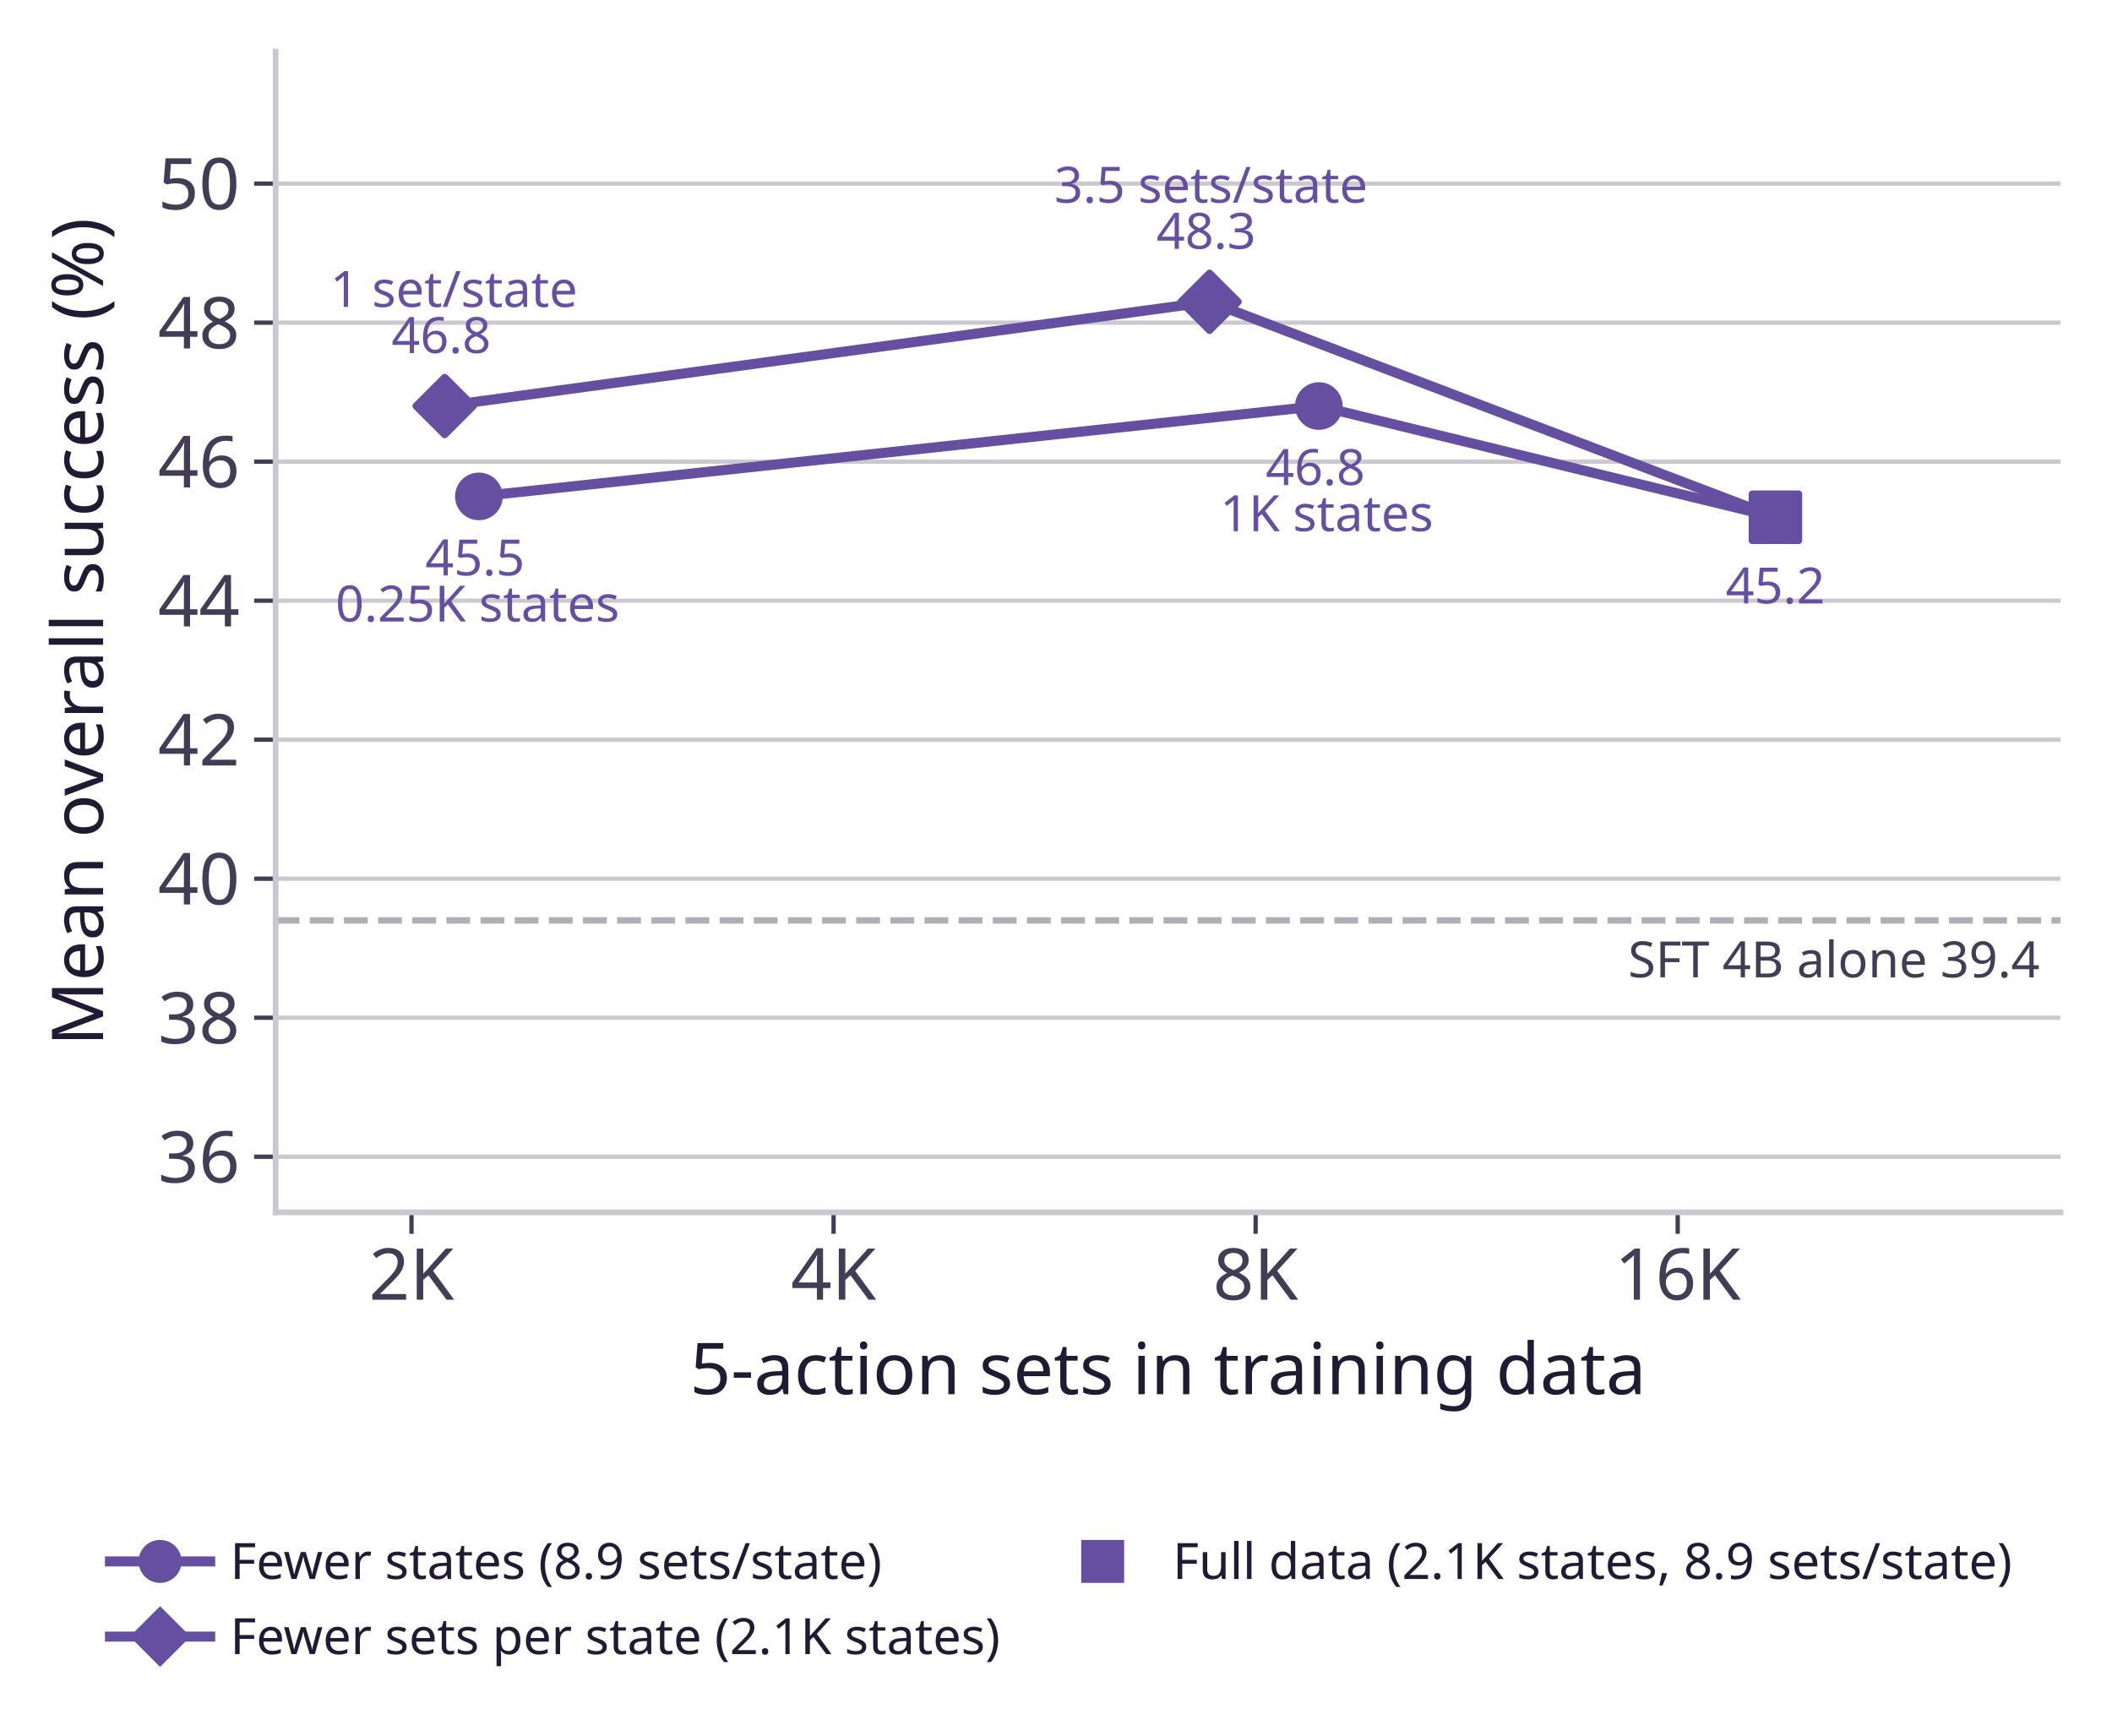
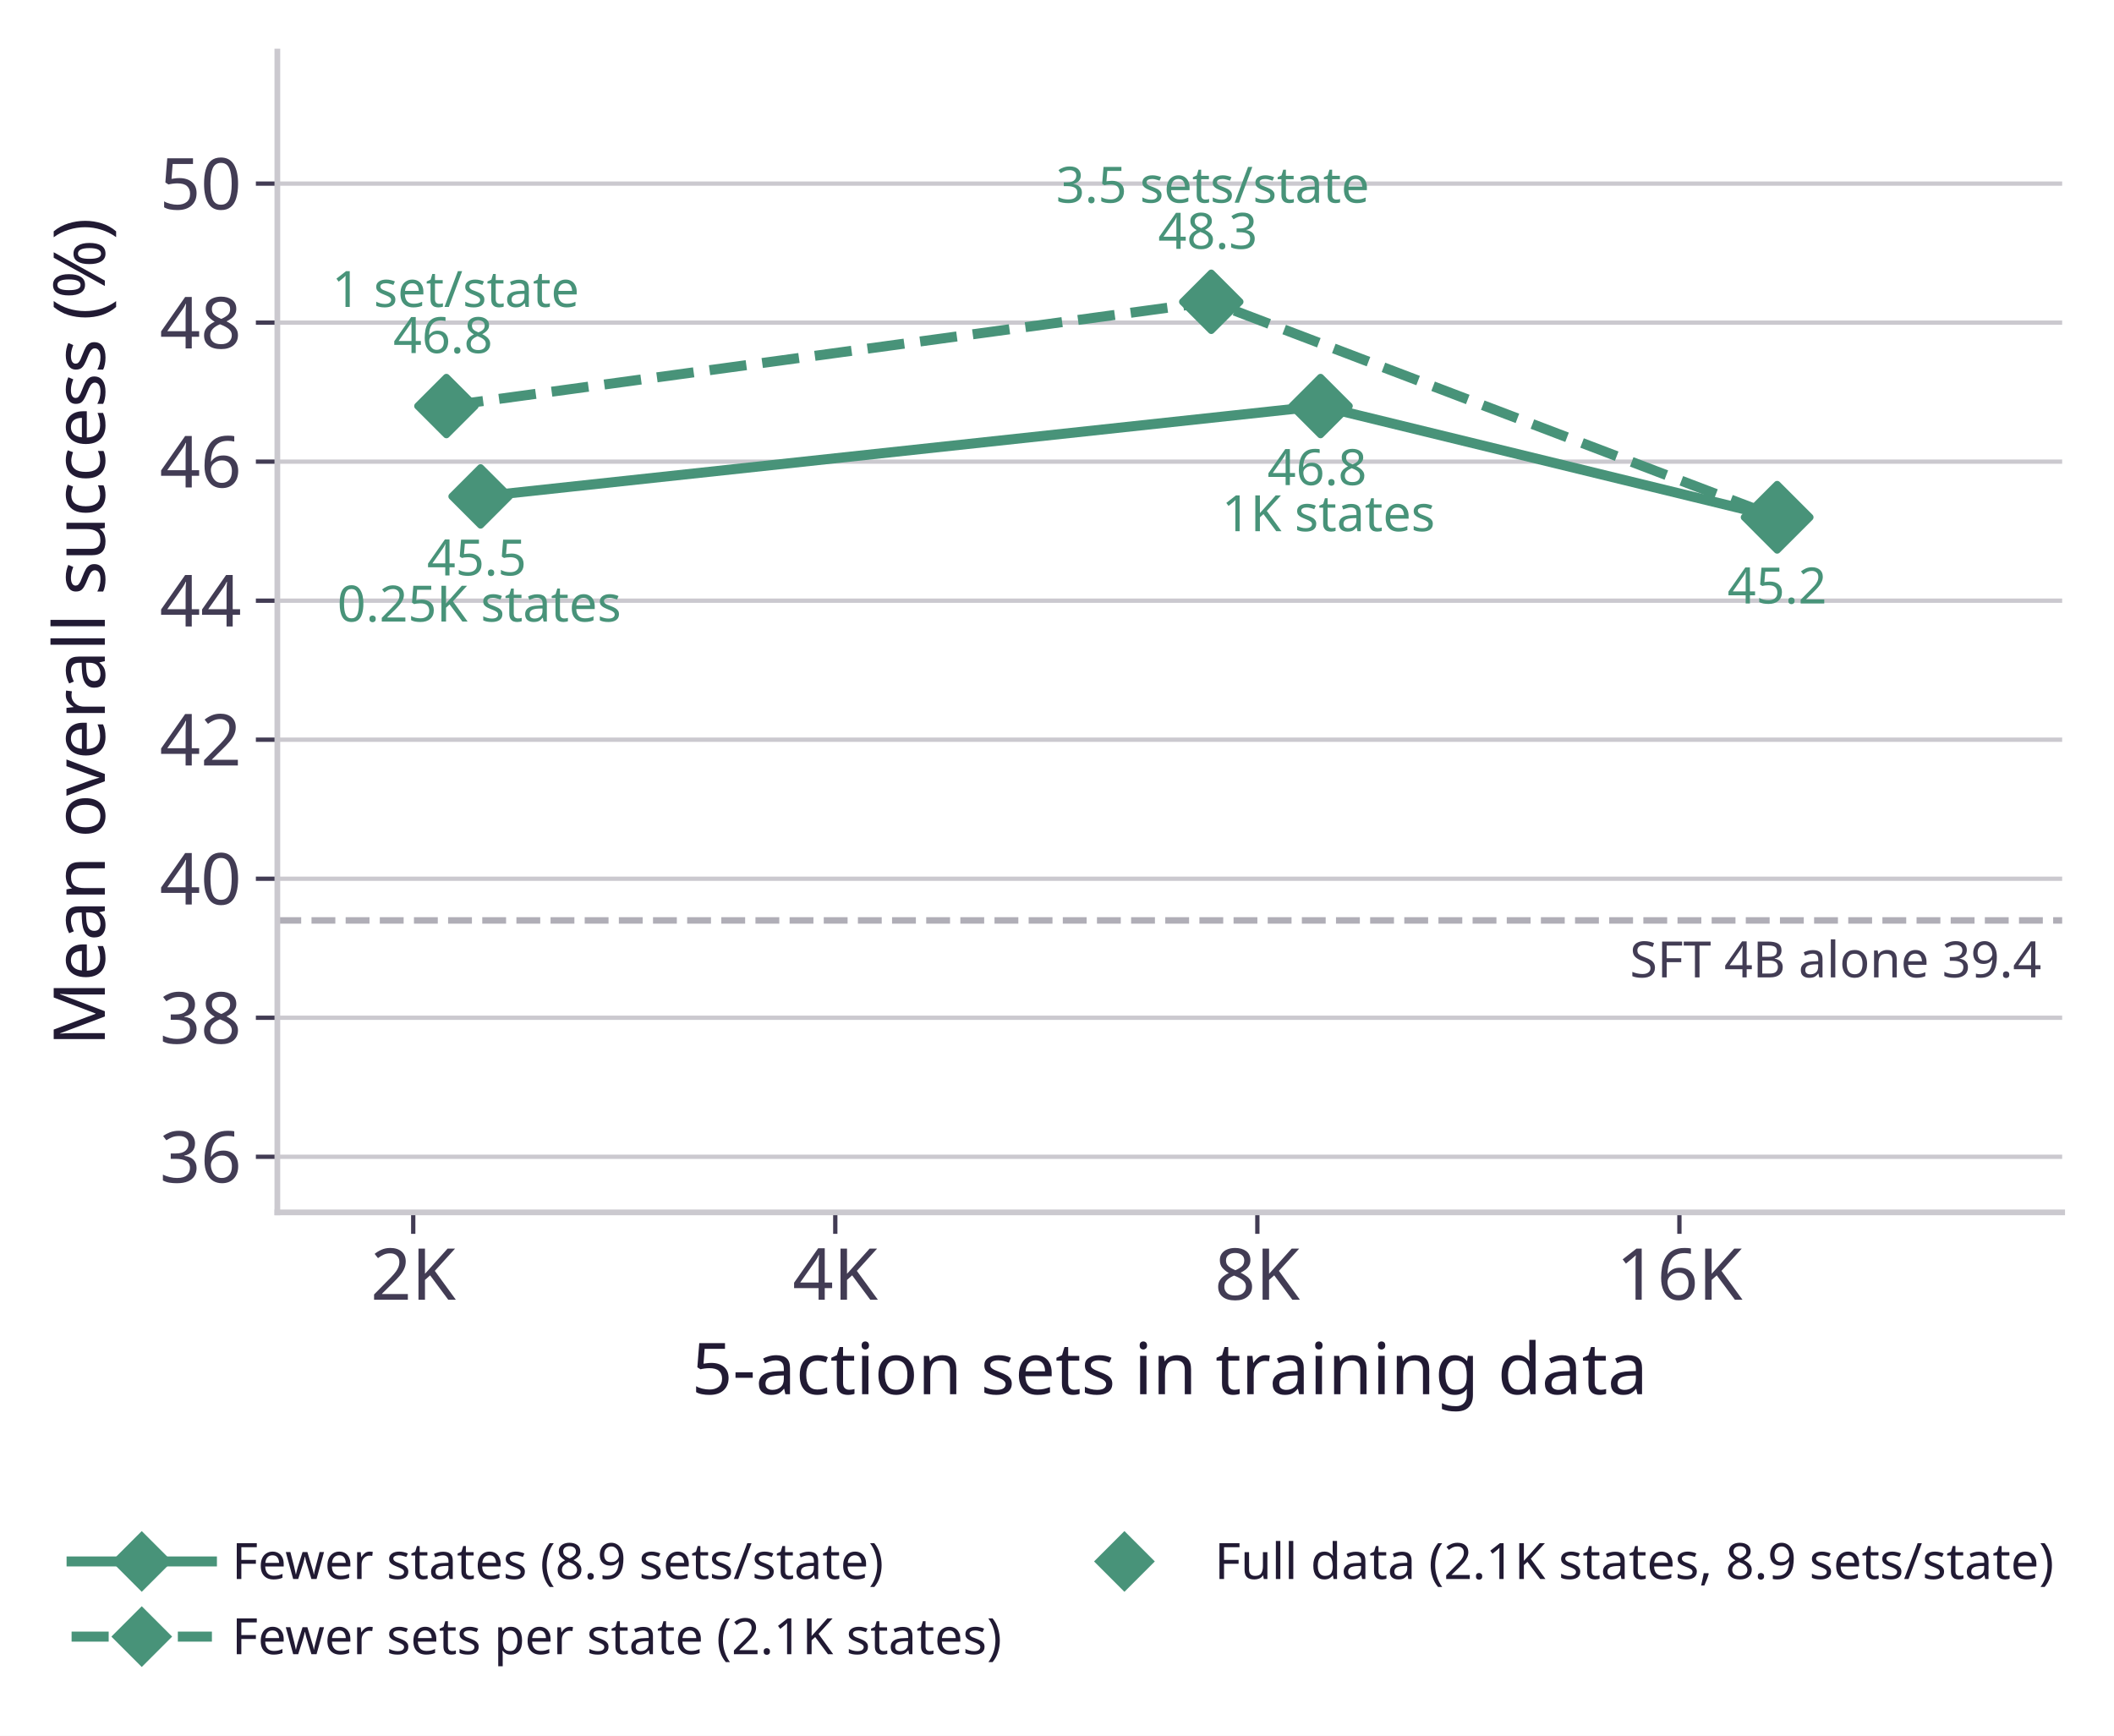
- <svg xmlns="http://www.w3.org/2000/svg" xmlns:xlink="http://www.w3.org/1999/xlink" width="295pt" height="242.452pt" viewBox="0 0 295 242.452" version="1.1">
+ <svg xmlns="http://www.w3.org/2000/svg" xmlns:xlink="http://www.w3.org/1999/xlink" width="295.28pt" height="242.452pt" viewBox="0 0 295.28 242.452" version="1.1">
  <defs>
    <style type="text/css">*{stroke-linejoin: round; stroke-linecap: butt}</style>
  </defs>
  <g id="figure_1">
    <g id="patch_1">
-       <path d="M 0 242.452 L 295 242.452 L 295 0 L 0 0 z " style="fill: #ffffff" />
+       <path d="M -0 242.452 L 295.28 242.452 L 295.28 0 L -0 0 z " style="fill: #ffffff" />
    </g>
    <g id="axes_1">
      <g id="patch_2">
-         <path d="M 38.5 169.344 L 287.8 169.344 L 287.8 7.2 L 38.5 7.2 z " style="fill: #ffffff" />
+         <path d="M 38.74 169.344 L 288.04 169.344 L 288.04 7.2 L 38.74 7.2 z " style="fill: #ffffff" />
      </g>
      <g id="line2d_1">
-         <path d="M 38.5 128.565 L 287.8 128.565 " clip-path="url(#p998ad6582c)" style="fill: none; stroke-dasharray: 3.33,1.44; stroke-dashoffset: 0; stroke: #b0aeb7; stroke-width: 0.9" />
+         <path d="M 38.74 128.565 L 288.04 128.565 " clip-path="url(#p868c8776d6)" style="fill: none; stroke-dasharray: 3.33,1.44; stroke-dashoffset: 0; stroke: #b0aeb7; stroke-width: 0.9" />
      </g>
      <g id="matplotlib.axis_1">
        <g id="xtick_1">
          <g id="line2d_2">
            <defs>
-               <path id="m5700632055" d="M 0 0 L 0 3 " style="stroke: #423c54; stroke-width: 0.6" />
+               <path id="ma168cbdf83" d="M 0 0 L 0 3 " style="stroke: #423c54; stroke-width: 0.6" />
            </defs>
            <g>
-               <use xlink:href="#m5700632055" x="57.479" y="169.344" style="fill: #423c54; stroke: #423c54; stroke-width: 0.6" />
+               <use xlink:href="#ma168cbdf83" x="57.719" y="169.344" style="fill: #423c54; stroke: #423c54; stroke-width: 0.6" />
            </g>
          </g>
          <g id="text_1">
-             <text style="fill: #423c54; font: 10px 'Albert Sans'; text-anchor: middle" x="57.479" y="181.544" transform="rotate(-0 57.47851 181.544)">2K</text>
+             <text style="fill: #423c54; font: 10px 'Albert Sans'; text-anchor: middle" x="57.719" y="181.544" transform="rotate(-0 57.71874 181.544)">2K</text>
          </g>
        </g>
        <g id="xtick_2">
          <g id="line2d_3">
            <g>
-               <use xlink:href="#m5700632055" x="116.431" y="169.344" style="fill: #423c54; stroke: #423c54; stroke-width: 0.6" />
+               <use xlink:href="#ma168cbdf83" x="116.671" y="169.344" style="fill: #423c54; stroke: #423c54; stroke-width: 0.6" />
            </g>
          </g>
          <g id="text_2">
-             <text style="fill: #423c54; font: 10px 'Albert Sans'; text-anchor: middle" x="116.431" y="181.544" transform="rotate(-0 116.4311 181.544)">4K</text>
+             <text style="fill: #423c54; font: 10px 'Albert Sans'; text-anchor: middle" x="116.671" y="181.544" transform="rotate(-0 116.6714 181.544)">4K</text>
          </g>
        </g>
        <g id="xtick_3">
          <g id="line2d_4">
            <g>
-               <use xlink:href="#m5700632055" x="175.384" y="169.344" style="fill: #423c54; stroke: #423c54; stroke-width: 0.6" />
+               <use xlink:href="#ma168cbdf83" x="175.624" y="169.344" style="fill: #423c54; stroke: #423c54; stroke-width: 0.6" />
            </g>
          </g>
          <g id="text_3">
-             <text style="fill: #423c54; font: 10px 'Albert Sans'; text-anchor: middle" x="175.384" y="181.544" transform="rotate(-0 175.3838 181.544)">8K</text>
+             <text style="fill: #423c54; font: 10px 'Albert Sans'; text-anchor: middle" x="175.624" y="181.544" transform="rotate(-0 175.624 181.544)">8K</text>
          </g>
        </g>
        <g id="xtick_4">
          <g id="line2d_5">
            <g>
-               <use xlink:href="#m5700632055" x="234.336" y="169.344" style="fill: #423c54; stroke: #423c54; stroke-width: 0.6" />
+               <use xlink:href="#ma168cbdf83" x="234.577" y="169.344" style="fill: #423c54; stroke: #423c54; stroke-width: 0.6" />
            </g>
          </g>
          <g id="text_4">
-             <text style="fill: #423c54; font: 10px 'Albert Sans'; text-anchor: middle" x="234.336" y="181.544" transform="rotate(-0 234.3364 181.544)">16K</text>
+             <text style="fill: #423c54; font: 10px 'Albert Sans'; text-anchor: middle" x="234.577" y="181.544" transform="rotate(-0 234.5766 181.544)">16K</text>
          </g>
        </g>
        <g id="text_5">
-           <text style="fill: #211a33; font: 10px 'Albert Sans'; text-anchor: middle" x="163.15" y="194.744" transform="rotate(-0 163.15 194.744)">5-action sets in training data</text>
+           <text style="fill: #211a33; font: 10px 'Albert Sans'; text-anchor: middle" x="163.39" y="194.744" transform="rotate(-0 163.3902 194.744)">5-action sets in training data</text>
        </g>
      </g>
      <g id="matplotlib.axis_2">
        <g id="ytick_1">
          <g id="line2d_6">
-             <path d="M 38.5 161.577 L 287.8 161.577 " clip-path="url(#p998ad6582c)" style="fill: none; stroke: #cbc9cf; stroke-width: 0.6; stroke-linecap: square" />
+             <path d="M 38.74 161.577 L 288.04 161.577 " clip-path="url(#p868c8776d6)" style="fill: none; stroke: #cbc9cf; stroke-width: 0.6; stroke-linecap: square" />
          </g>
          <g id="line2d_7">
            <defs>
-               <path id="m92c7d86f6e" d="M 0 0 L -3 0 " style="stroke: #423c54; stroke-width: 0.6" />
+               <path id="m142e9ed779" d="M 0 0 L -3 0 " style="stroke: #423c54; stroke-width: 0.6" />
            </defs>
            <g>
-               <use xlink:href="#m92c7d86f6e" x="38.5" y="161.577" style="fill: #423c54; stroke: #423c54; stroke-width: 0.6" />
+               <use xlink:href="#m142e9ed779" x="38.74" y="161.577" style="fill: #423c54; stroke: #423c54; stroke-width: 0.6" />
            </g>
          </g>
          <g id="text_6">
-             <text style="fill: #423c54; font: 10px 'Albert Sans'; text-anchor: end" x="33.5" y="165.177" transform="rotate(-0 33.5 165.1766)">36</text>
+             <text style="fill: #423c54; font: 10px 'Albert Sans'; text-anchor: end" x="33.74" y="165.177" transform="rotate(-0 33.74023 165.1766)">36</text>
          </g>
        </g>
        <g id="ytick_2">
          <g id="line2d_8">
-             <path d="M 38.5 142.158 L 287.8 142.158 " clip-path="url(#p998ad6582c)" style="fill: none; stroke: #cbc9cf; stroke-width: 0.6; stroke-linecap: square" />
+             <path d="M 38.74 142.158 L 288.04 142.158 " clip-path="url(#p868c8776d6)" style="fill: none; stroke: #cbc9cf; stroke-width: 0.6; stroke-linecap: square" />
          </g>
          <g id="line2d_9">
            <g>
-               <use xlink:href="#m92c7d86f6e" x="38.5" y="142.158" style="fill: #423c54; stroke: #423c54; stroke-width: 0.6" />
+               <use xlink:href="#m142e9ed779" x="38.74" y="142.158" style="fill: #423c54; stroke: #423c54; stroke-width: 0.6" />
            </g>
          </g>
          <g id="text_7">
-             <text style="fill: #423c54; font: 10px 'Albert Sans'; text-anchor: end" x="33.5" y="145.758" transform="rotate(-0 33.5 145.7582)">38</text>
+             <text style="fill: #423c54; font: 10px 'Albert Sans'; text-anchor: end" x="33.74" y="145.758" transform="rotate(-0 33.74023 145.7582)">38</text>
          </g>
        </g>
        <g id="ytick_3">
          <g id="line2d_10">
-             <path d="M 38.5 122.74 L 287.8 122.74 " clip-path="url(#p998ad6582c)" style="fill: none; stroke: #cbc9cf; stroke-width: 0.6; stroke-linecap: square" />
+             <path d="M 38.74 122.74 L 288.04 122.74 " clip-path="url(#p868c8776d6)" style="fill: none; stroke: #cbc9cf; stroke-width: 0.6; stroke-linecap: square" />
          </g>
          <g id="line2d_11">
            <g>
-               <use xlink:href="#m92c7d86f6e" x="38.5" y="122.74" style="fill: #423c54; stroke: #423c54; stroke-width: 0.6" />
+               <use xlink:href="#m142e9ed779" x="38.74" y="122.74" style="fill: #423c54; stroke: #423c54; stroke-width: 0.6" />
            </g>
          </g>
          <g id="text_8">
-             <text style="fill: #423c54; font: 10px 'Albert Sans'; text-anchor: end" x="33.5" y="126.34" transform="rotate(-0 33.5 126.3397)">40</text>
+             <text style="fill: #423c54; font: 10px 'Albert Sans'; text-anchor: end" x="33.74" y="126.34" transform="rotate(-0 33.74023 126.3397)">40</text>
          </g>
        </g>
        <g id="ytick_4">
          <g id="line2d_12">
-             <path d="M 38.5 103.321 L 287.8 103.321 " clip-path="url(#p998ad6582c)" style="fill: none; stroke: #cbc9cf; stroke-width: 0.6; stroke-linecap: square" />
+             <path d="M 38.74 103.321 L 288.04 103.321 " clip-path="url(#p868c8776d6)" style="fill: none; stroke: #cbc9cf; stroke-width: 0.6; stroke-linecap: square" />
          </g>
          <g id="line2d_13">
            <g>
-               <use xlink:href="#m92c7d86f6e" x="38.5" y="103.321" style="fill: #423c54; stroke: #423c54; stroke-width: 0.6" />
+               <use xlink:href="#m142e9ed779" x="38.74" y="103.321" style="fill: #423c54; stroke: #423c54; stroke-width: 0.6" />
            </g>
          </g>
          <g id="text_9">
-             <text style="fill: #423c54; font: 10px 'Albert Sans'; text-anchor: end" x="33.5" y="106.921" transform="rotate(-0 33.5 106.9213)">42</text>
+             <text style="fill: #423c54; font: 10px 'Albert Sans'; text-anchor: end" x="33.74" y="106.921" transform="rotate(-0 33.74023 106.9213)">42</text>
          </g>
        </g>
        <g id="ytick_5">
          <g id="line2d_14">
-             <path d="M 38.5 83.903 L 287.8 83.903 " clip-path="url(#p998ad6582c)" style="fill: none; stroke: #cbc9cf; stroke-width: 0.6; stroke-linecap: square" />
+             <path d="M 38.74 83.903 L 288.04 83.903 " clip-path="url(#p868c8776d6)" style="fill: none; stroke: #cbc9cf; stroke-width: 0.6; stroke-linecap: square" />
          </g>
          <g id="line2d_15">
            <g>
-               <use xlink:href="#m92c7d86f6e" x="38.5" y="83.903" style="fill: #423c54; stroke: #423c54; stroke-width: 0.6" />
+               <use xlink:href="#m142e9ed779" x="38.74" y="83.903" style="fill: #423c54; stroke: #423c54; stroke-width: 0.6" />
            </g>
          </g>
          <g id="text_10">
-             <text style="fill: #423c54; font: 10px 'Albert Sans'; text-anchor: end" x="33.5" y="87.503" transform="rotate(-0 33.5 87.50285)">44</text>
+             <text style="fill: #423c54; font: 10px 'Albert Sans'; text-anchor: end" x="33.74" y="87.503" transform="rotate(-0 33.74023 87.50285)">44</text>
          </g>
        </g>
        <g id="ytick_6">
          <g id="line2d_16">
-             <path d="M 38.5 64.484 L 287.8 64.484 " clip-path="url(#p998ad6582c)" style="fill: none; stroke: #cbc9cf; stroke-width: 0.6; stroke-linecap: square" />
+             <path d="M 38.74 64.484 L 288.04 64.484 " clip-path="url(#p868c8776d6)" style="fill: none; stroke: #cbc9cf; stroke-width: 0.6; stroke-linecap: square" />
          </g>
          <g id="line2d_17">
            <g>
-               <use xlink:href="#m92c7d86f6e" x="38.5" y="64.484" style="fill: #423c54; stroke: #423c54; stroke-width: 0.6" />
+               <use xlink:href="#m142e9ed779" x="38.74" y="64.484" style="fill: #423c54; stroke: #423c54; stroke-width: 0.6" />
            </g>
          </g>
          <g id="text_11">
-             <text style="fill: #423c54; font: 10px 'Albert Sans'; text-anchor: end" x="33.5" y="68.084" transform="rotate(-0 33.5 68.08441)">46</text>
+             <text style="fill: #423c54; font: 10px 'Albert Sans'; text-anchor: end" x="33.74" y="68.084" transform="rotate(-0 33.74023 68.08441)">46</text>
          </g>
        </g>
        <g id="ytick_7">
          <g id="line2d_18">
-             <path d="M 38.5 45.066 L 287.8 45.066 " clip-path="url(#p998ad6582c)" style="fill: none; stroke: #cbc9cf; stroke-width: 0.6; stroke-linecap: square" />
+             <path d="M 38.74 45.066 L 288.04 45.066 " clip-path="url(#p868c8776d6)" style="fill: none; stroke: #cbc9cf; stroke-width: 0.6; stroke-linecap: square" />
          </g>
          <g id="line2d_19">
            <g>
-               <use xlink:href="#m92c7d86f6e" x="38.5" y="45.066" style="fill: #423c54; stroke: #423c54; stroke-width: 0.6" />
+               <use xlink:href="#m142e9ed779" x="38.74" y="45.066" style="fill: #423c54; stroke: #423c54; stroke-width: 0.6" />
            </g>
          </g>
          <g id="text_12">
-             <text style="fill: #423c54; font: 10px 'Albert Sans'; text-anchor: end" x="33.5" y="48.666" transform="rotate(-0 33.5 48.66596)">48</text>
+             <text style="fill: #423c54; font: 10px 'Albert Sans'; text-anchor: end" x="33.74" y="48.666" transform="rotate(-0 33.74023 48.66596)">48</text>
          </g>
        </g>
        <g id="ytick_8">
          <g id="line2d_20">
-             <path d="M 38.5 25.648 L 287.8 25.648 " clip-path="url(#p998ad6582c)" style="fill: none; stroke: #cbc9cf; stroke-width: 0.6; stroke-linecap: square" />
+             <path d="M 38.74 25.648 L 288.04 25.648 " clip-path="url(#p868c8776d6)" style="fill: none; stroke: #cbc9cf; stroke-width: 0.6; stroke-linecap: square" />
          </g>
          <g id="line2d_21">
            <g>
-               <use xlink:href="#m92c7d86f6e" x="38.5" y="25.648" style="fill: #423c54; stroke: #423c54; stroke-width: 0.6" />
+               <use xlink:href="#m142e9ed779" x="38.74" y="25.648" style="fill: #423c54; stroke: #423c54; stroke-width: 0.6" />
            </g>
          </g>
          <g id="text_13">
-             <text style="fill: #423c54; font: 10px 'Albert Sans'; text-anchor: end" x="33.5" y="29.248" transform="rotate(-0 33.5 29.24752)">50</text>
+             <text style="fill: #423c54; font: 10px 'Albert Sans'; text-anchor: end" x="33.74" y="29.248" transform="rotate(-0 33.74023 29.24752)">50</text>
          </g>
        </g>
        <g id="text_14">
-           <text style="fill: #211a33; font: 10px 'Albert Sans'; text-anchor: middle" x="14.4" y="88.272" transform="rotate(-90 14.4 88.272)">Mean overall success (%)</text>
+           <text style="fill: #211a33; font: 10px 'Albert Sans'; text-anchor: middle" x="14.64" y="88.272" transform="rotate(-90 14.64023 88.272)">Mean overall success (%)</text>
        </g>
      </g>
      <g id="line2d_22">
-         <path d="M 66.889 69.339 L 184.212 56.717 L 247.989 72.252 " clip-path="url(#p998ad6582c)" style="fill: none; stroke: #654fa1; stroke-width: 1.4; stroke-linecap: square" />
+         <path d="M 67.129 69.339 L 184.452 56.717 L 248.229 72.252 " clip-path="url(#p868c8776d6)" style="fill: none; stroke: #489379; stroke-width: 1.4; stroke-linecap: square" />
      </g>
      <g id="line2d_23">
-         <path d="M 62.113 56.717 L 168.948 42.153 L 247.989 72.252 " clip-path="url(#p998ad6582c)" style="fill: none; stroke: #654fa1; stroke-width: 1.4; stroke-linecap: square" />
+         <path d="M 62.353 56.717 L 169.188 42.153 L 248.229 72.252 " clip-path="url(#p868c8776d6)" style="fill: none; stroke-dasharray: 5.18,2.24; stroke-dashoffset: 0; stroke: #489379; stroke-width: 1.4" />
      </g>
      <g id="patch_3">
-         <path d="M 38.5 169.344 L 38.5 7.2 " style="fill: none; stroke: #cbc9cf; stroke-width: 0.8; stroke-linejoin: miter; stroke-linecap: square" />
+         <path d="M 38.74 169.344 L 38.74 7.2 " style="fill: none; stroke: #cbc9cf; stroke-width: 0.8; stroke-linejoin: miter; stroke-linecap: square" />
      </g>
      <g id="patch_4">
-         <path d="M 38.5 169.344 L 287.8 169.344 " style="fill: none; stroke: #cbc9cf; stroke-width: 0.8; stroke-linejoin: miter; stroke-linecap: square" />
+         <path d="M 38.74 169.344 L 288.04 169.344 " style="fill: none; stroke: #cbc9cf; stroke-width: 0.8; stroke-linejoin: miter; stroke-linecap: square" />
      </g>
      <g id="PathCollection_1">
        <defs>
-           <path id="ma199d6d326" d="M 0 2.828 C 0.75 2.828 1.47 2.53 2 2 C 2.53 1.47 2.828 0.75 2.828 0 C 2.828 -0.75 2.53 -1.47 2 -2 C 1.47 -2.53 0.75 -2.828 0 -2.828 C -0.75 -2.828 -1.47 -2.53 -2 -2 C -2.53 -1.47 -2.828 -0.75 -2.828 0 C -2.828 0.75 -2.53 1.47 -2 2 C -1.47 2.53 -0.75 2.828 0 2.828 z " style="stroke: #654fa1" />
+           <path id="m87b2e4b8c2" d="M -0 4 L 4 0 L 0 -4 L -4 -0 z " style="stroke: #489379" />
        </defs>
-         <g clip-path="url(#p998ad6582c)">
-           <use xlink:href="#ma199d6d326" x="66.889" y="69.339" style="fill: #654fa1; stroke: #654fa1" />
+         <g clip-path="url(#p868c8776d6)">
+           <use xlink:href="#m87b2e4b8c2" x="67.129" y="69.339" style="fill: #489379; stroke: #489379" />
        </g>
      </g>
      <g id="text_15">
-         <text style="fill: #654fa1; font: 7px 'Albert Sans'" transform="translate(59.40563 80.37902)">45.5</text>
-         <text style="fill: #654fa1; font: 7px 'Albert Sans'" transform="translate(46.86141 86.81902)">0.25K states</text>
+         <text style="fill: #489379; font: 7px 'Albert Sans'" transform="translate(59.64587 80.37902)">45.5</text>
+         <text style="fill: #489379; font: 7px 'Albert Sans'" transform="translate(47.10165 86.81902)">0.25K states</text>
      </g>
      <g id="PathCollection_2">
-         <g clip-path="url(#p998ad6582c)">
-           <use xlink:href="#ma199d6d326" x="184.212" y="56.717" style="fill: #654fa1; stroke: #654fa1" />
+         <g clip-path="url(#p868c8776d6)">
+           <use xlink:href="#m87b2e4b8c2" x="184.452" y="56.717" style="fill: #489379; stroke: #489379" />
        </g>
      </g>
      <g id="text_16">
-         <text style="fill: #654fa1; font: 7px 'Albert Sans'" transform="translate(176.7879 67.75703)">46.8</text>
-         <text style="fill: #654fa1; font: 7px 'Albert Sans'" transform="translate(170.425 74.19703)">1K states</text>
+         <text style="fill: #489379; font: 7px 'Albert Sans'" transform="translate(177.0282 67.75703)">46.8</text>
+         <text style="fill: #489379; font: 7px 'Albert Sans'" transform="translate(170.6653 74.19703)">1K states</text>
      </g>
      <g id="PathCollection_3">
-         <defs>
-           <path id="md62314106e" d="M -0 4 L 4 0 L 0 -4 L -4 -0 z " style="stroke: #654fa1" />
-         </defs>
-         <g clip-path="url(#p998ad6582c)">
-           <use xlink:href="#md62314106e" x="62.113" y="56.717" style="fill: #654fa1; stroke: #654fa1" />
+         <g clip-path="url(#p868c8776d6)">
+           <use xlink:href="#m87b2e4b8c2" x="62.353" y="56.717" style="fill: #489379; stroke: #489379" />
        </g>
      </g>
      <g id="text_17">
-         <text style="fill: #654fa1; font: 7px 'Albert Sans'" transform="translate(46.12761 42.87703)">1 set/state</text>
-         <text style="fill: #654fa1; font: 7px 'Albert Sans'" transform="translate(54.68894 49.31703)">46.8</text>
+         <text style="fill: #489379; font: 7px 'Albert Sans'" transform="translate(46.36784 42.87703)">1 set/state</text>
+         <text style="fill: #489379; font: 7px 'Albert Sans'" transform="translate(54.92917 49.31703)">46.8</text>
      </g>
      <g id="PathCollection_4">
-         <g clip-path="url(#p998ad6582c)">
-           <use xlink:href="#md62314106e" x="168.948" y="42.153" style="fill: #654fa1; stroke: #654fa1" />
+         <g clip-path="url(#p868c8776d6)">
+           <use xlink:href="#m87b2e4b8c2" x="169.188" y="42.153" style="fill: #489379; stroke: #489379" />
        </g>
      </g>
      <g id="text_18">
-         <text style="fill: #654fa1; font: 7px 'Albert Sans'" transform="translate(147.2679 28.3132)">3.5 sets/state</text>
-         <text style="fill: #654fa1; font: 7px 'Albert Sans'" transform="translate(161.5244 34.7532)">48.3</text>
+         <text style="fill: #489379; font: 7px 'Albert Sans'" transform="translate(147.5082 28.3132)">3.5 sets/state</text>
+         <text style="fill: #489379; font: 7px 'Albert Sans'" transform="translate(161.7647 34.7532)">48.3</text>
      </g>
      <g id="text_19">
-         <text style="fill: #654fa1; font: 7px 'Albert Sans'; text-anchor: middle" x="247.989" y="84.292" transform="rotate(-0 247.989 84.29178)">45.2</text>
+         <text style="fill: #489379; font: 7px 'Albert Sans'; text-anchor: middle" x="248.229" y="84.292" transform="rotate(-0 248.2293 84.29178)">45.2</text>
      </g>
      <g id="text_20">
-         <text style="fill: #423c54; font: 7px 'Albert Sans'; text-anchor: end" x="284.917" y="136.518" transform="rotate(-0 284.9167 136.518)">SFT 4B alone 39.4</text>
+         <text style="fill: #423c54; font: 7px 'Albert Sans'; text-anchor: end" x="285.157" y="136.518" transform="rotate(-0 285.1569 136.518)">SFT 4B alone 39.4</text>
      </g>
      <g id="PathCollection_5">
        <defs>
-           <path id="m0d61aee6b4" d="M -3.24 3.24 L 3.24 3.24 L 3.24 -3.24 L -3.24 -3.24 z " style="stroke: #654fa1" />
+           <path id="mc821dddfd4" d="M -0 4.583 L 4.583 0 L 0 -4.583 L -4.583 -0 z " style="stroke: #489379" />
        </defs>
-         <g clip-path="url(#p998ad6582c)">
-           <use xlink:href="#m0d61aee6b4" x="247.989" y="72.252" style="fill: #654fa1; stroke: #654fa1" />
+         <g clip-path="url(#p868c8776d6)">
+           <use xlink:href="#mc821dddfd4" x="248.229" y="72.252" style="fill: #489379; stroke: #489379" />
        </g>
      </g>
    </g>
    <g id="legend_1">
      <g id="line2d_24">
-         <path d="M 15.36 218.102 L 22.36 218.102 L 29.36 218.102 " style="fill: none; stroke: #654fa1; stroke-width: 1.4; stroke-linecap: square" />
+         <path d="M 10 218.102 L 19.8 218.102 L 29.6 218.102 " style="fill: none; stroke: #489379; stroke-width: 1.4; stroke-linecap: square" />
        <defs>
-           <path id="m190c25bbd9" d="M 0 2.5 C 0.663 2.5 1.299 2.237 1.768 1.768 C 2.237 1.299 2.5 0.663 2.5 0 C 2.5 -0.663 2.237 -1.299 1.768 -1.768 C 1.299 -2.237 0.663 -2.5 0 -2.5 C -0.663 -2.5 -1.299 -2.237 -1.768 -1.768 C -2.237 -1.299 -2.5 -0.663 -2.5 0 C -2.5 0.663 -2.237 1.299 -1.768 1.768 C -1.299 2.237 -0.663 2.5 0 2.5 z " style="stroke: #654fa1" />
+           <path id="m2bed2e4d90" d="M -0 3.536 L 3.536 0 L 0 -3.536 L -3.536 -0 z " style="stroke: #489379; stroke-linejoin: miter" />
        </defs>
        <g>
-           <use xlink:href="#m190c25bbd9" x="22.36" y="218.102" style="fill: #654fa1; stroke: #654fa1" />
+           <use xlink:href="#m2bed2e4d90" x="19.8" y="218.102" style="fill: #489379; stroke: #489379; stroke-linejoin: miter" />
        </g>
      </g>
      <g id="text_21">
-         <text style="fill: #211a33; font: 7px 'Albert Sans'; text-anchor: start" x="32.16" y="220.552" transform="rotate(-0 32.15977 220.552)">Fewer states (8.9 sets/state)</text>
+         <text style="fill: #211a33; font: 7px 'Albert Sans'; text-anchor: start" x="32.4" y="220.552" transform="rotate(-0 32.4 220.552)">Fewer states (8.9 sets/state)</text>
      </g>
      <g id="line2d_25">
-         <path d="M 15.36 228.602 L 22.36 228.602 L 29.36 228.602 " style="fill: none; stroke: #654fa1; stroke-width: 1.4; stroke-linecap: square" />
-         <defs>
-           <path id="m9d09ee9540" d="M -0 3.536 L 3.536 0 L 0 -3.536 L -3.536 -0 z " style="stroke: #654fa1; stroke-linejoin: miter" />
-         </defs>
+         <path d="M 10 228.602 L 19.8 228.602 L 29.6 228.602 " style="fill: none; stroke-dasharray: 5.18,2.24; stroke-dashoffset: 0; stroke: #489379; stroke-width: 1.4" />
        <g>
-           <use xlink:href="#m9d09ee9540" x="22.36" y="228.602" style="fill: #654fa1; stroke: #654fa1; stroke-linejoin: miter" />
+           <use xlink:href="#m2bed2e4d90" x="19.8" y="228.602" style="fill: #489379; stroke: #489379; stroke-linejoin: miter" />
        </g>
      </g>
      <g id="text_22">
-         <text style="fill: #211a33; font: 7px 'Albert Sans'; text-anchor: start" x="32.16" y="231.052" transform="rotate(-0 32.15977 231.052)">Fewer sets per state (2.1K states)</text>
+         <text style="fill: #211a33; font: 7px 'Albert Sans'; text-anchor: start" x="32.4" y="231.052" transform="rotate(-0 32.4 231.052)">Fewer sets per state (2.1K states)</text>
      </g>
      <g id="line2d_26">
-         <defs>
-           <path id="mfebfe99fcb" d="M -2.5 2.5 L 2.5 2.5 L 2.5 -2.5 L -2.5 -2.5 z " style="stroke: #654fa1; stroke-linejoin: miter" />
-         </defs>
        <g>
-           <use xlink:href="#mfebfe99fcb" x="154.019" y="218.102" style="fill: #654fa1; stroke: #654fa1; stroke-linejoin: miter" />
+           <use xlink:href="#m2bed2e4d90" x="157.059" y="218.102" style="fill: #489379; stroke: #489379; stroke-linejoin: miter" />
        </g>
      </g>
      <g id="text_23">
-         <text style="fill: #211a33; font: 7px 'Albert Sans'; text-anchor: start" x="163.819" y="220.552" transform="rotate(-0 163.8188 220.552)">Full data (2.1K states, 8.9 sets/state)</text>
+         <text style="fill: #211a33; font: 7px 'Albert Sans'; text-anchor: start" x="169.659" y="220.552" transform="rotate(-0 169.6591 220.552)">Full data (2.1K states, 8.9 sets/state)</text>
      </g>
    </g>
  </g>
  <defs>
-     <clipPath id="p998ad6582c">
-       <rect x="38.5" y="7.2" width="249.3" height="162.144" />
+     <clipPath id="p868c8776d6">
+       <rect x="38.74" y="7.2" width="249.3" height="162.144" />
    </clipPath>
  </defs>
</svg>
